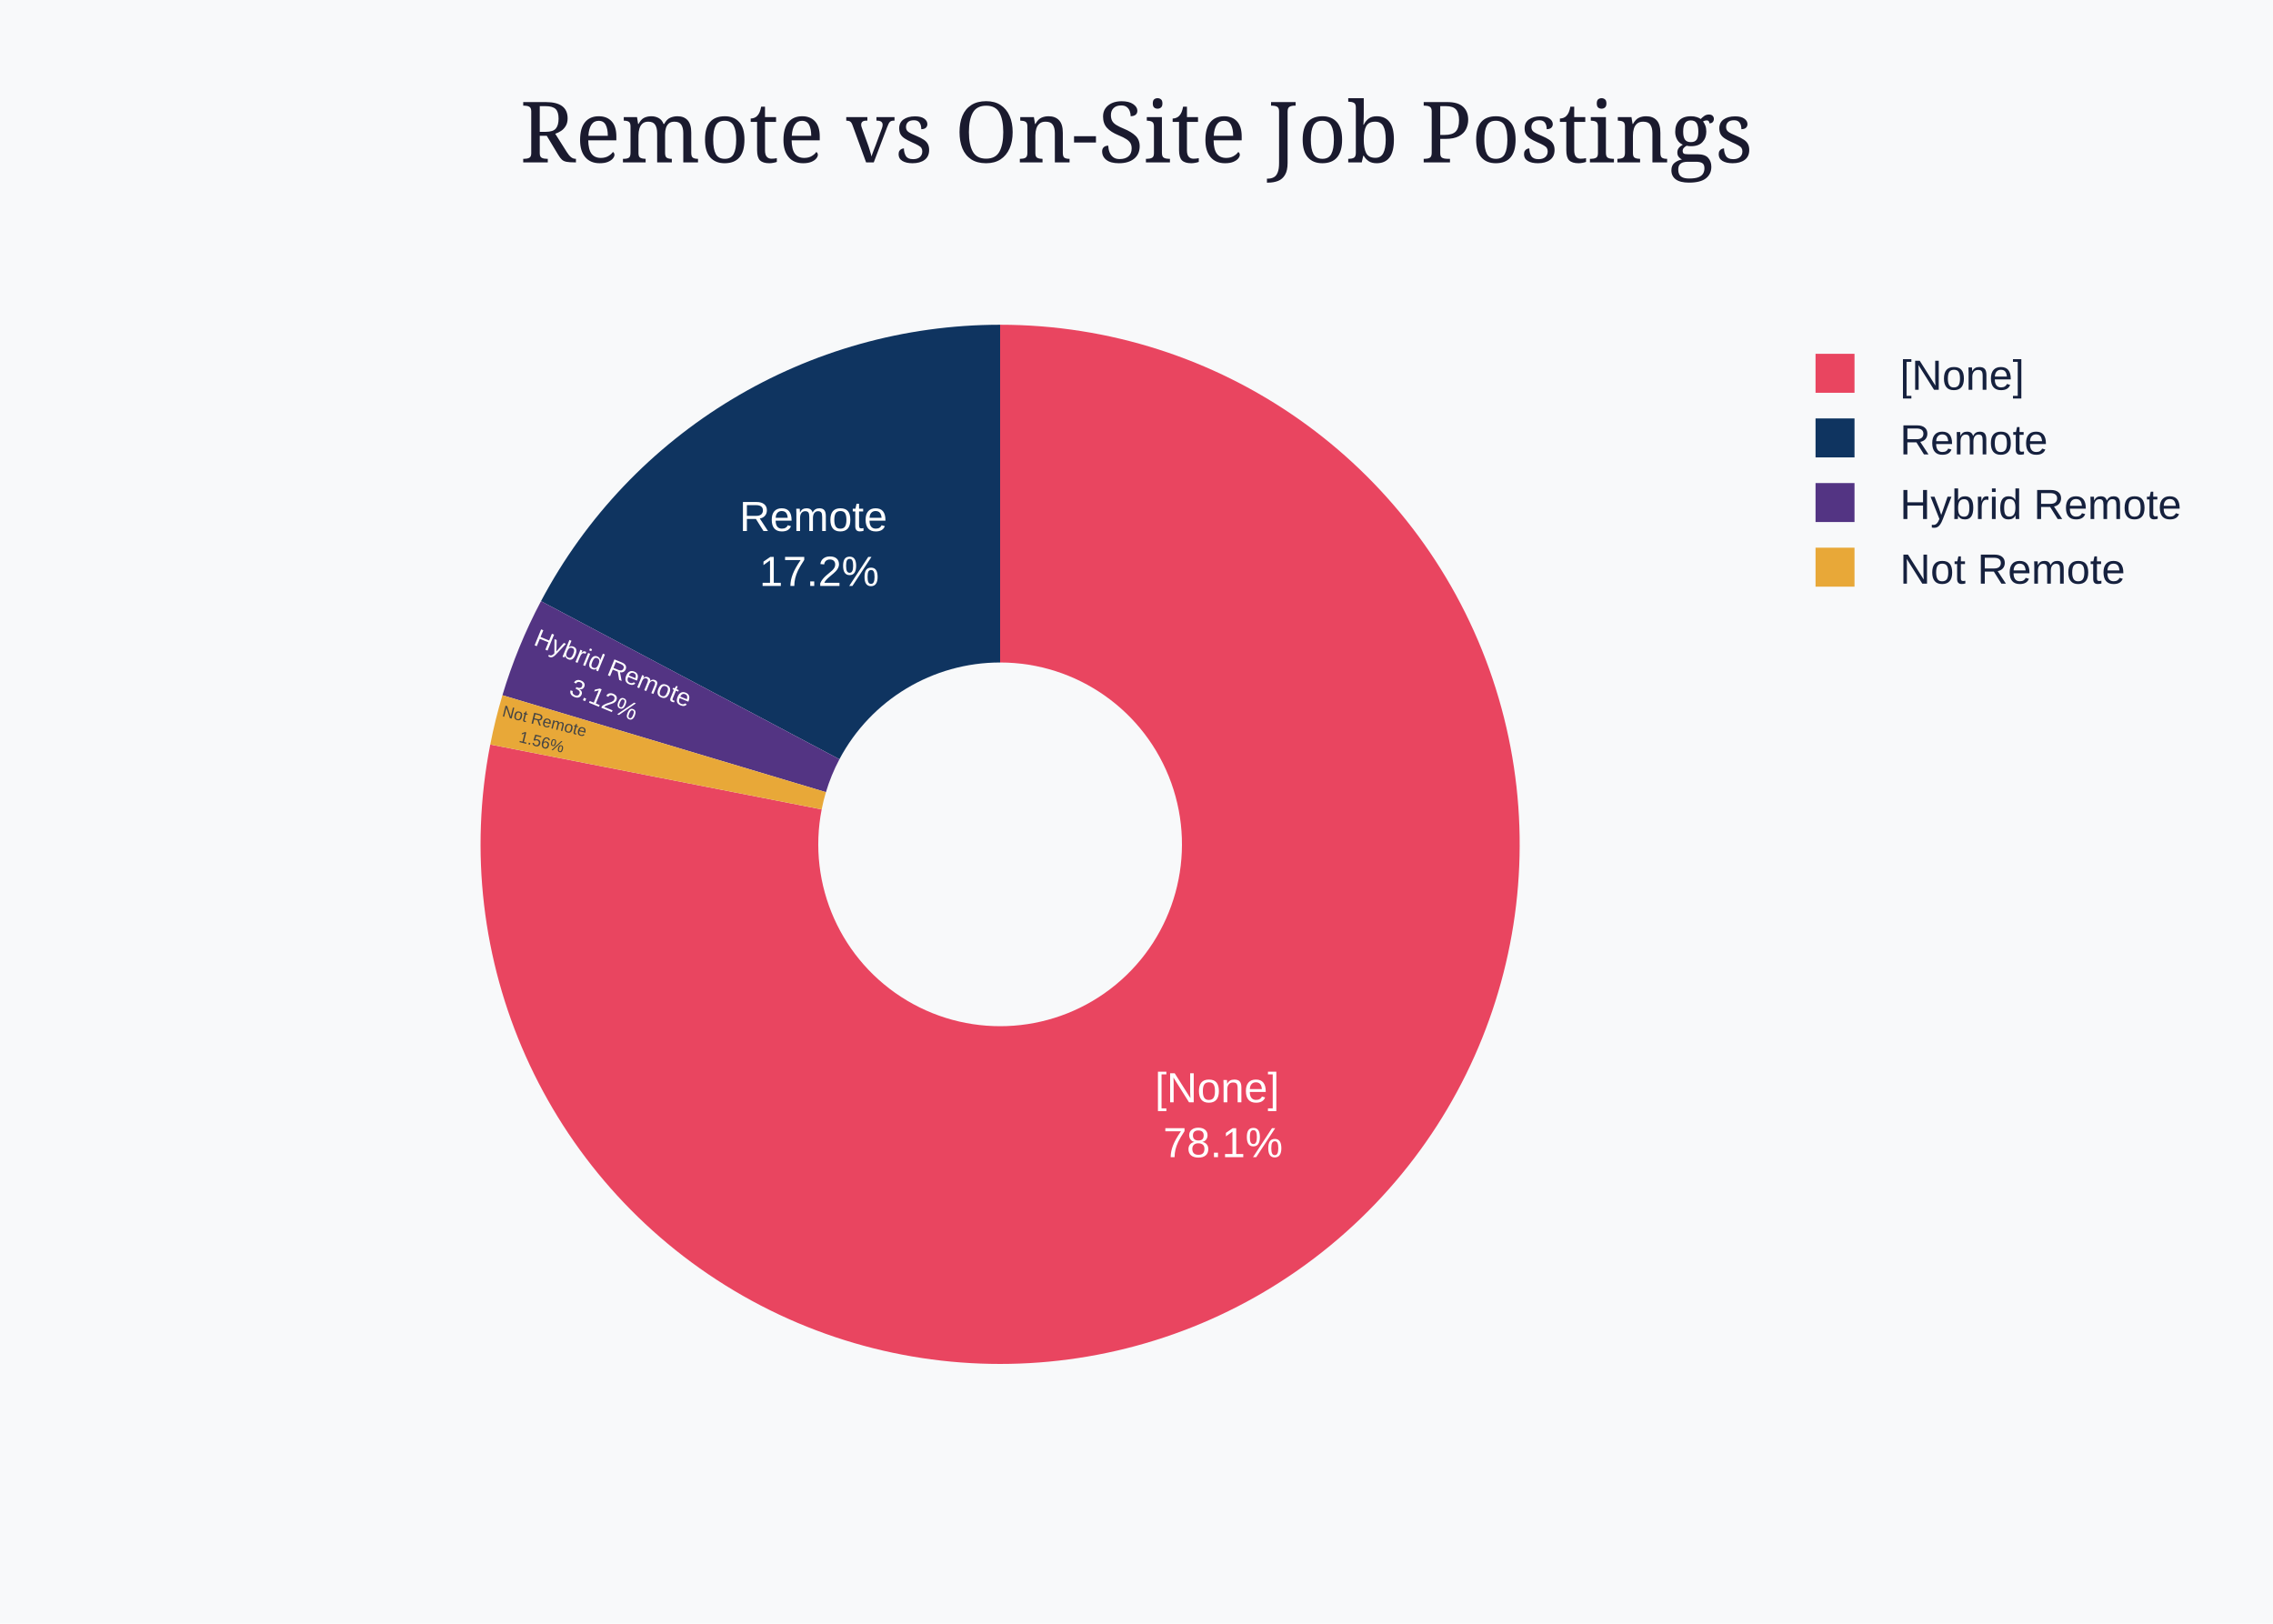
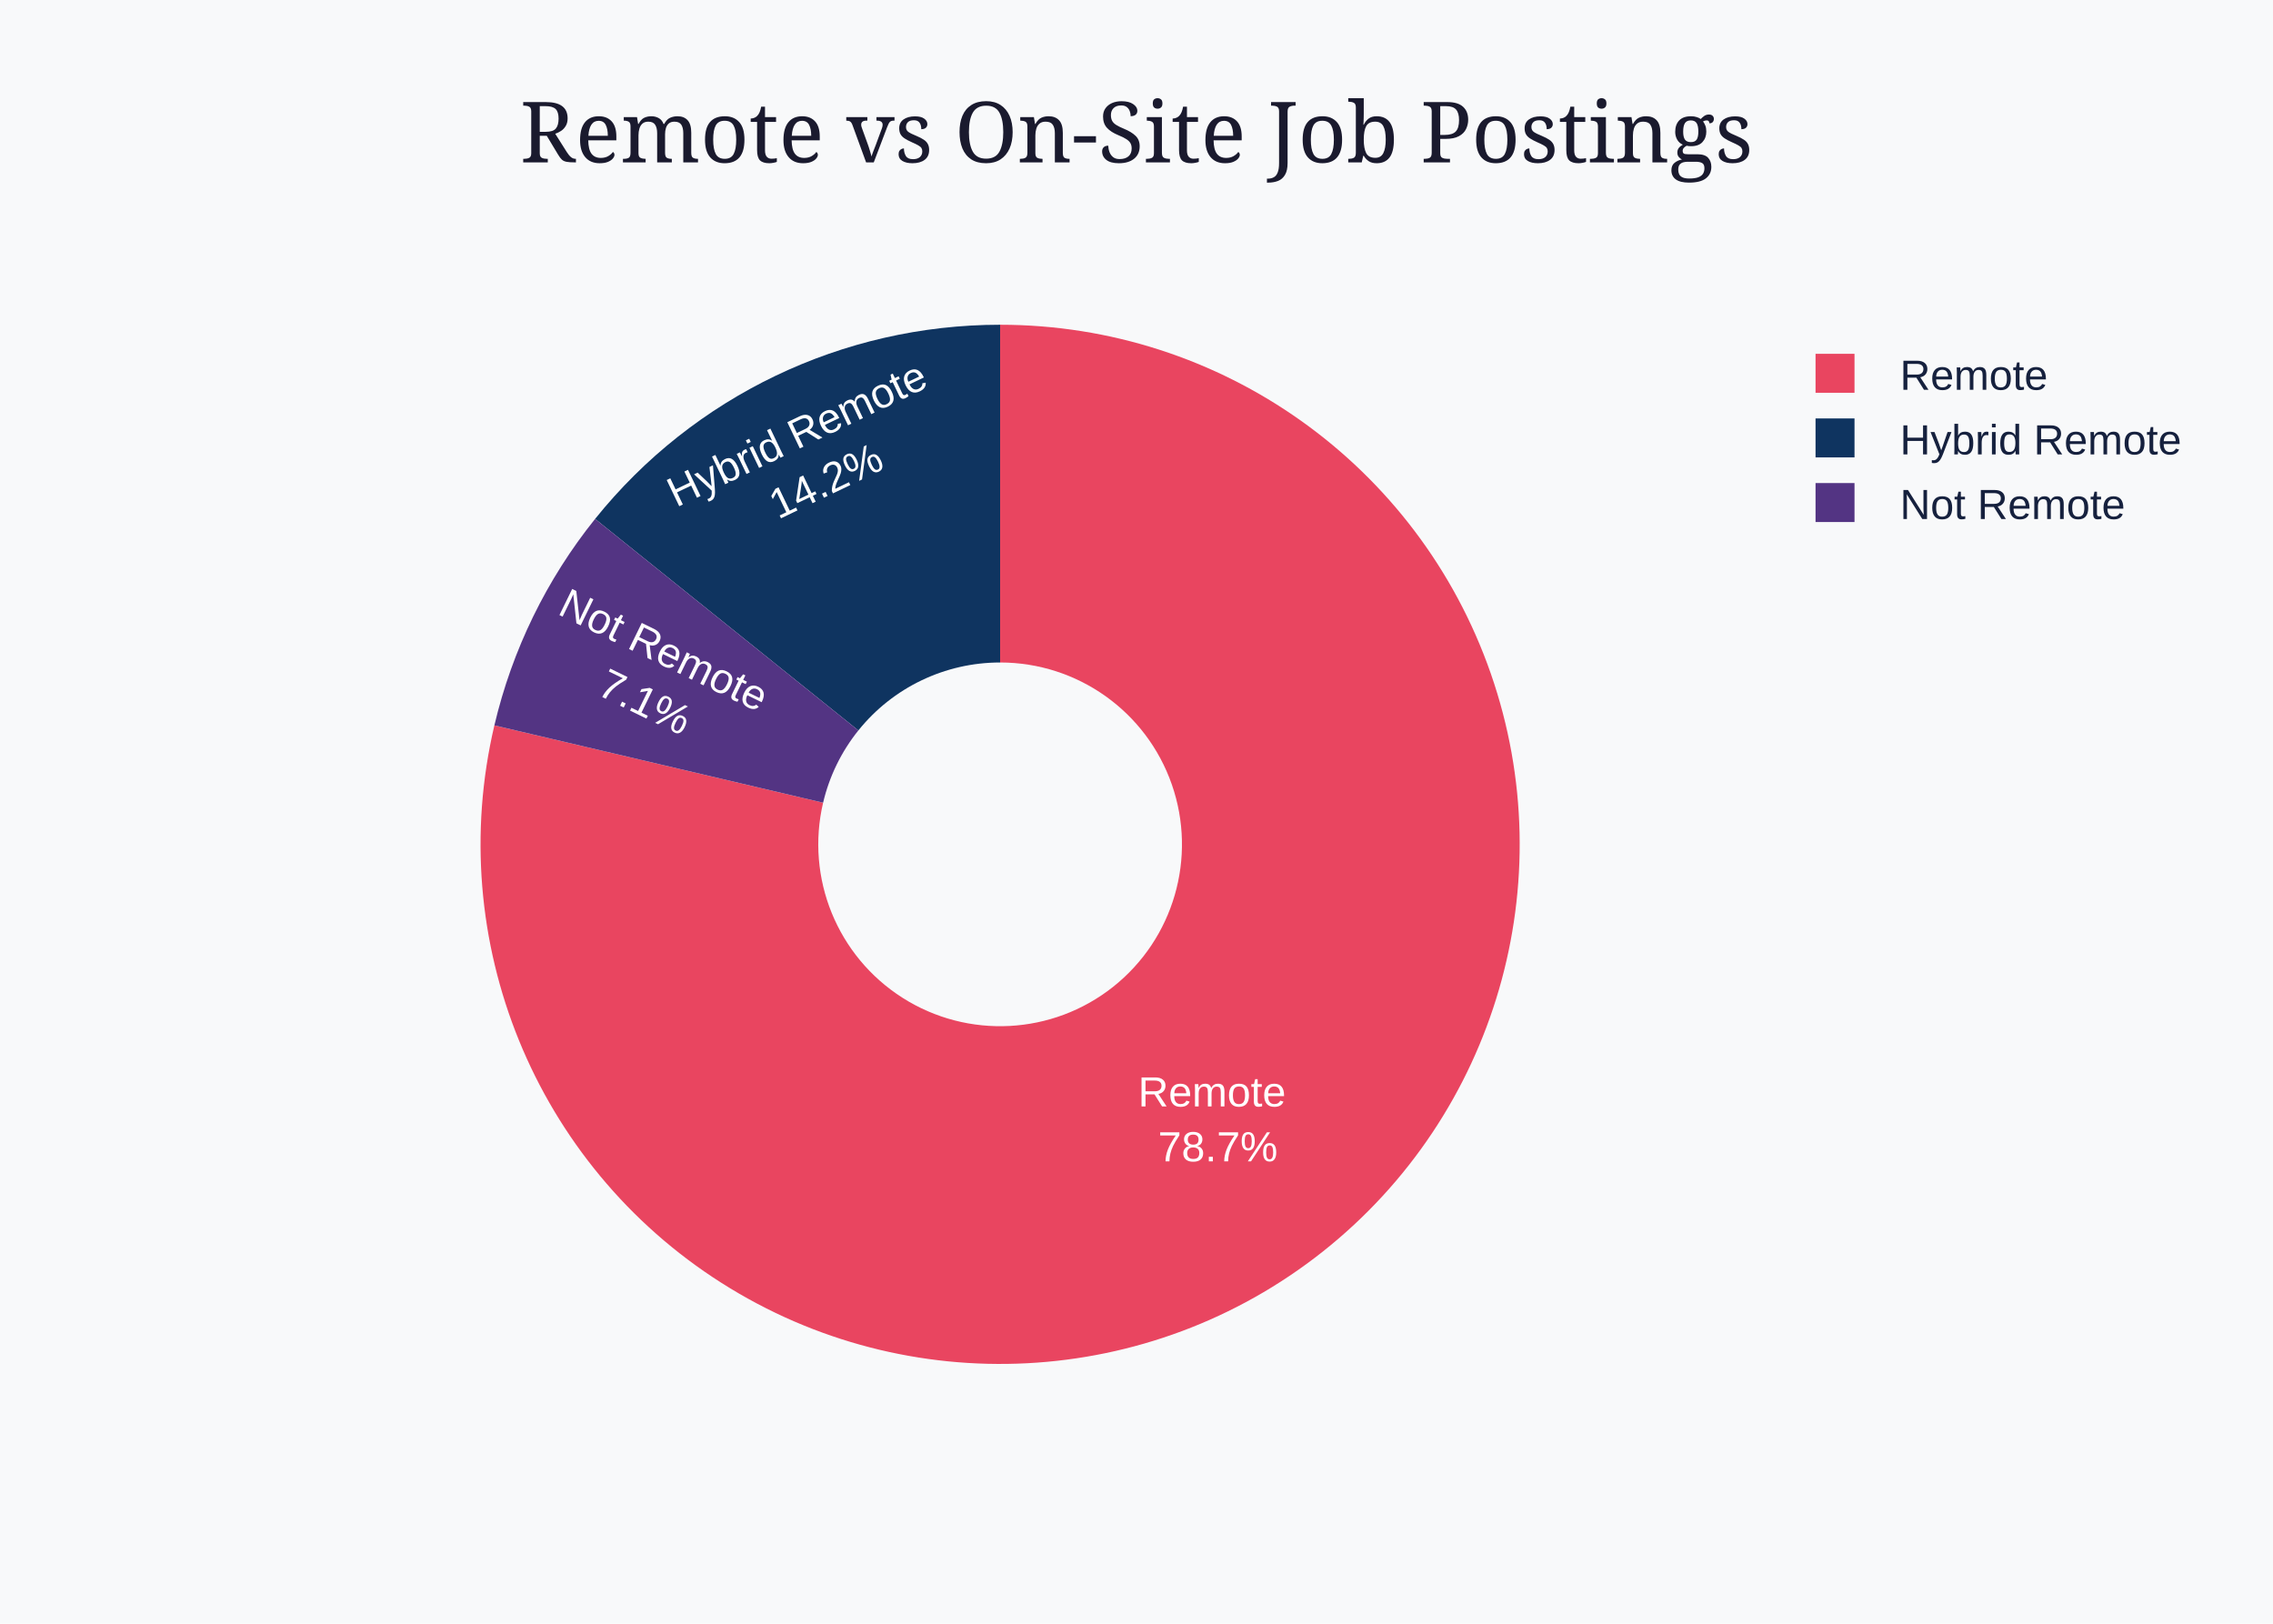
<svg xmlns="http://www.w3.org/2000/svg" class="main-svg" width="700" height="500" style="" viewBox="0 0 700 500">
  <rect x="0" y="0" width="700" height="500" style="fill: rgb(248, 249, 250); fill-opacity: 1;" />
-   <defs id="defs-3bfb9a">
+   <defs id="defs-45b3d9">
    <g class="clips" />
    <g class="gradients" />
    <g class="patterns" />
  </defs>
  <g class="bglayer" />
  <g class="layer-below">
    <g class="imagelayer" />
    <g class="shapelayer" />
  </g>
  <g class="cartesianlayer" />
  <g class="polarlayer" />
  <g class="smithlayer" />
  <g class="ternarylayer" />
  <g class="geolayer" />
  <g class="funnelarealayer" />
  <g class="pielayer">
    <g class="trace" stroke-linejoin="round" style="opacity: 1;">
      <g class="slice">
-         <path class="surface" d="M253.043,249.24a56,56 0 1 0 54.957,-45.24l0,-104a160,160 0 1 1 -157.019,129.258Z" style="pointer-events: none; fill: rgb(233, 69, 96); fill-opacity: 1; stroke-width: 0; stroke: rgb(68, 68, 68); stroke-opacity: 1;" />
+         <path class="surface" d="M253.488,247.178a56,56 0 1 0 54.512,-43.178l0,-104a160,160 0 1 1 -155.75,123.366Z" style="pointer-events: none; fill: rgb(233, 69, 96); fill-opacity: 1; stroke-width: 0; stroke: rgb(68, 68, 68); stroke-opacity: 1;" />
        <g class="slicetext">
-           <text data-notex="1" class="slicetext" transform="translate(376.64,339.4318)" text-anchor="middle" x="0" y="0" style="font-family: Arial, sans-serif; font-size: 13px; fill: rgb(255, 255, 255); fill-opacity: 1; white-space: pre;">
-             <tspan class="line" dy="0em" x="0" y="0">[None]</tspan>
-             <tspan class="line" dy="1.3em" x="0" y="0">78.1%</tspan>
+           <text data-notex="1" class="slicetext" transform="translate(375.0574,340.7097)" text-anchor="middle" x="0" y="0" style="font-family: Arial, sans-serif; font-size: 13px; fill: rgb(255, 255, 255); fill-opacity: 1; white-space: pre;">
+             <tspan class="line" dy="0em" x="0" y="0">Remote</tspan>
+             <tspan class="line" dy="1.3em" x="0" y="0">78.7%</tspan>
          </text>
        </g>
      </g>
      <g class="slice">
-         <path class="surface" d="M308,204a56,56 0 0 0 -49.488,29.79l-91.906,-48.675a160,160 0 0 1 141.394,-85.115Z" style="pointer-events: none; fill: rgb(15, 52, 96); fill-opacity: 1; stroke-width: 0; stroke: rgb(68, 68, 68); stroke-opacity: 1;" />
+         <path class="surface" d="M308,204a56,56 0 0 0 -43.656,20.926l-81.075,-65.137a160,160 0 0 1 124.731,-59.79Z" style="pointer-events: none; fill: rgb(15, 52, 96); fill-opacity: 1; stroke-width: 0; stroke: rgb(68, 68, 68); stroke-opacity: 1;" />
        <g class="slicetext">
-           <text data-notex="1" class="slicetext" transform="translate(252.3004,163.5211)" text-anchor="middle" x="0" y="0" style="font-family: Arial, sans-serif; font-size: 13px; fill: rgb(255, 255, 255); fill-opacity: 1; white-space: pre;">
-             <tspan class="line" dy="0em" x="0" y="0">Remote</tspan>
-             <tspan class="line" dy="1.3em" x="0" y="0">17.2%</tspan>
+           <text data-notex="1" class="slicetext" transform="translate(248.9515,136.8153)rotate(-25.61068)" text-anchor="middle" x="0" y="0" style="font-family: Arial, sans-serif; font-size: 13px; fill: rgb(255, 255, 255); fill-opacity: 1; white-space: pre;">
+             <tspan class="line" dy="0em" x="0" y="0">Hybrid Remote</tspan>
+             <tspan class="line" dy="1.3em" x="0" y="0">14.2%</tspan>
          </text>
        </g>
      </g>
      <g class="slice">
-         <path class="surface" d="M258.512,233.79a56,56 0 0 0 -4.157,10.139l-99.625,-29.846a160,160 0 0 1 11.876,-28.968Z" style="pointer-events: none; fill: rgb(83, 52, 131); fill-opacity: 1; stroke-width: 0; stroke: rgb(68, 68, 68); stroke-opacity: 1;" />
+         <path class="surface" d="M264.344,224.926a56,56 0 0 0 -10.856,22.252l-101.237,-23.812a160,160 0 0 1 31.018,-63.576Z" style="pointer-events: none; fill: rgb(83, 52, 131); fill-opacity: 1; stroke-width: 0; stroke: rgb(68, 68, 68); stroke-opacity: 1;" />
        <g class="slicetext">
-           <text data-notex="1" class="slicetext" transform="translate(188.8095,208.607)scale(0.5923744)rotate(22.29194)" text-anchor="middle" x="0" y="0" style="font-family: Arial, sans-serif; font-size: 13px; fill: rgb(255, 255, 255); fill-opacity: 1; white-space: pre;">
-             <tspan class="line" dy="0em" x="0" y="0">Hybrid Remote</tspan>
-             <tspan class="line" dy="1.3em" x="0" y="0">3.12%</tspan>
-           </text>
-         </g>
-       </g>
-       <g class="slice">
-         <path class="surface" d="M254.356,243.929a56,56 0 0 0 -1.312,5.311l-102.062,-19.982a160,160 0 0 1 3.749,-15.175Z" style="pointer-events: none; fill: rgb(232, 168, 56); fill-opacity: 1; stroke-width: 0; stroke: rgb(68, 68, 68); stroke-opacity: 1;" />
-         <g class="slicetext">
-           <text data-notex="1" class="slicetext" transform="translate(167.9877,223.856)scale(0.3816256)rotate(13.87749)" text-anchor="middle" x="0" y="0" style="font-family: Arial, sans-serif; font-size: 13px; fill: rgb(68, 68, 68); fill-opacity: 1; white-space: pre;">
+           <text data-notex="1" class="slicetext" transform="translate(204.1331,204.929)rotate(26.0073)" text-anchor="middle" x="0" y="0" style="font-family: Arial, sans-serif; font-size: 13px; fill: rgb(255, 255, 255); fill-opacity: 1; white-space: pre;">
            <tspan class="line" dy="0em" x="0" y="0">Not Remote</tspan>
-             <tspan class="line" dy="1.3em" x="0" y="0">1.56%</tspan>
+             <tspan class="line" dy="1.3em" x="0" y="0">7.1%</tspan>
          </text>
        </g>
      </g>
    </g>
  </g>
  <g class="iciclelayer" />
  <g class="treemaplayer" />
  <g class="sunburstlayer" />
  <g class="glimages" />
-   <defs id="topdefs-3bfb9a">
+   <defs id="topdefs-45b3d9">
    <g class="clips" />
-     <clipPath id="legend3bfb9a">
-       <rect width="143" height="90" x="0" y="0" />
+     <clipPath id="legend45b3d9">
+       <rect width="143" height="70" x="0" y="0" />
    </clipPath>
  </defs>
  <g class="layer-above">
    <g class="imagelayer" />
    <g class="shapelayer" />
  </g>
  <g class="infolayer">
    <g class="legend" pointer-events="all" transform="translate(545.12,100)">
-       <rect class="bg" shape-rendering="crispEdges" style="stroke: rgb(68, 68, 68); stroke-opacity: 1; fill: rgb(248, 249, 250); fill-opacity: 1; stroke-width: 0px;" width="143" height="90" x="0" y="0" />
-       <g class="scrollbox" transform="" clip-path="url(#legend3bfb9a)">
+       <rect class="bg" shape-rendering="crispEdges" style="stroke: rgb(68, 68, 68); stroke-opacity: 1; fill: rgb(248, 249, 250); fill-opacity: 1; stroke-width: 0px;" width="143" height="70" x="0" y="0" />
+       <g class="scrollbox" transform="" clip-path="url(#legend45b3d9)">
        <g class="groups">
          <g class="traces" transform="translate(0,14.95)" style="opacity: 1;">
-             <text class="legendtext" text-anchor="start" x="40" y="5.07" style="font-family: Arial, sans-serif; font-size: 13px; fill: rgb(22, 33, 62); fill-opacity: 1; white-space: pre;">[None]</text>
+             <text class="legendtext" text-anchor="start" x="40" y="5.07" style="font-family: Arial, sans-serif; font-size: 13px; fill: rgb(22, 33, 62); fill-opacity: 1; white-space: pre;">Remote</text>
            <g class="layers" style="opacity: 1;">
              <g class="legendfill" />
              <g class="legendlines" />
              <g class="legendsymbols">
                <g class="legendpoints">
                  <path class="legendpie" d="M6,6H-6V-6H6Z" transform="translate(20,0)" style="fill: rgb(233, 69, 96); fill-opacity: 1; stroke-width: 0; stroke: rgb(68, 68, 68); stroke-opacity: 1;" />
                </g>
              </g>
            </g>
            <rect class="legendtoggle" x="0" y="-9.95" width="137.234" height="19.9" style="fill: rgb(0, 0, 0); fill-opacity: 0;" />
          </g>
          <g class="traces" transform="translate(0,34.85)" style="opacity: 1;">
-             <text class="legendtext" text-anchor="start" x="40" y="5.07" style="font-family: Arial, sans-serif; font-size: 13px; fill: rgb(22, 33, 62); fill-opacity: 1; white-space: pre;">Remote</text>
+             <text class="legendtext" text-anchor="start" x="40" y="5.07" style="font-family: Arial, sans-serif; font-size: 13px; fill: rgb(22, 33, 62); fill-opacity: 1; white-space: pre;">Hybrid Remote</text>
            <g class="layers" style="opacity: 1;">
              <g class="legendfill" />
              <g class="legendlines" />
              <g class="legendsymbols">
                <g class="legendpoints">
                  <path class="legendpie" d="M6,6H-6V-6H6Z" transform="translate(20,0)" style="fill: rgb(15, 52, 96); fill-opacity: 1; stroke-width: 0; stroke: rgb(68, 68, 68); stroke-opacity: 1;" />
                </g>
              </g>
            </g>
            <rect class="legendtoggle" x="0" y="-9.95" width="137.234" height="19.9" style="fill: rgb(0, 0, 0); fill-opacity: 0;" />
          </g>
          <g class="traces" transform="translate(0,54.75)" style="opacity: 1;">
-             <text class="legendtext" text-anchor="start" x="40" y="5.07" style="font-family: Arial, sans-serif; font-size: 13px; fill: rgb(22, 33, 62); fill-opacity: 1; white-space: pre;">Hybrid Remote</text>
+             <text class="legendtext" text-anchor="start" x="40" y="5.07" style="font-family: Arial, sans-serif; font-size: 13px; fill: rgb(22, 33, 62); fill-opacity: 1; white-space: pre;">Not Remote</text>
            <g class="layers" style="opacity: 1;">
              <g class="legendfill" />
              <g class="legendlines" />
              <g class="legendsymbols">
                <g class="legendpoints">
                  <path class="legendpie" d="M6,6H-6V-6H6Z" transform="translate(20,0)" style="fill: rgb(83, 52, 131); fill-opacity: 1; stroke-width: 0; stroke: rgb(68, 68, 68); stroke-opacity: 1;" />
-                 </g>
-               </g>
-             </g>
-             <rect class="legendtoggle" x="0" y="-9.95" width="137.234" height="19.9" style="fill: rgb(0, 0, 0); fill-opacity: 0;" />
-           </g>
-           <g class="traces" transform="translate(0,74.65)" style="opacity: 1;">
-             <text class="legendtext" text-anchor="start" x="40" y="5.07" style="font-family: Arial, sans-serif; font-size: 13px; fill: rgb(22, 33, 62); fill-opacity: 1; white-space: pre;">Not Remote</text>
-             <g class="layers" style="opacity: 1;">
-               <g class="legendfill" />
-               <g class="legendlines" />
-               <g class="legendsymbols">
-                 <g class="legendpoints">
-                   <path class="legendpie" d="M6,6H-6V-6H6Z" transform="translate(20,0)" style="fill: rgb(232, 168, 56); fill-opacity: 1; stroke-width: 0; stroke: rgb(68, 68, 68); stroke-opacity: 1;" />
                </g>
              </g>
            </g>
            <rect class="legendtoggle" x="0" y="-9.95" width="137.234" height="19.9" style="fill: rgb(0, 0, 0); fill-opacity: 0;" />
          </g>
        </g>
      </g>
      <rect class="scrollbar" rx="20" ry="3" width="0" height="0" style="fill: rgb(128, 139, 164); fill-opacity: 1;" x="0" y="0" />
    </g>
    <g class="g-gtitle">
      <text class="gtitle" x="350" y="50" text-anchor="middle" dy="0em" style="opacity: 1; font-family: Georgia, serif; font-size: 26px; fill: rgb(26, 26, 46); fill-opacity: 1; white-space: pre;">Remote vs On-Site Job Postings</text>
    </g>
  </g>
</svg>
